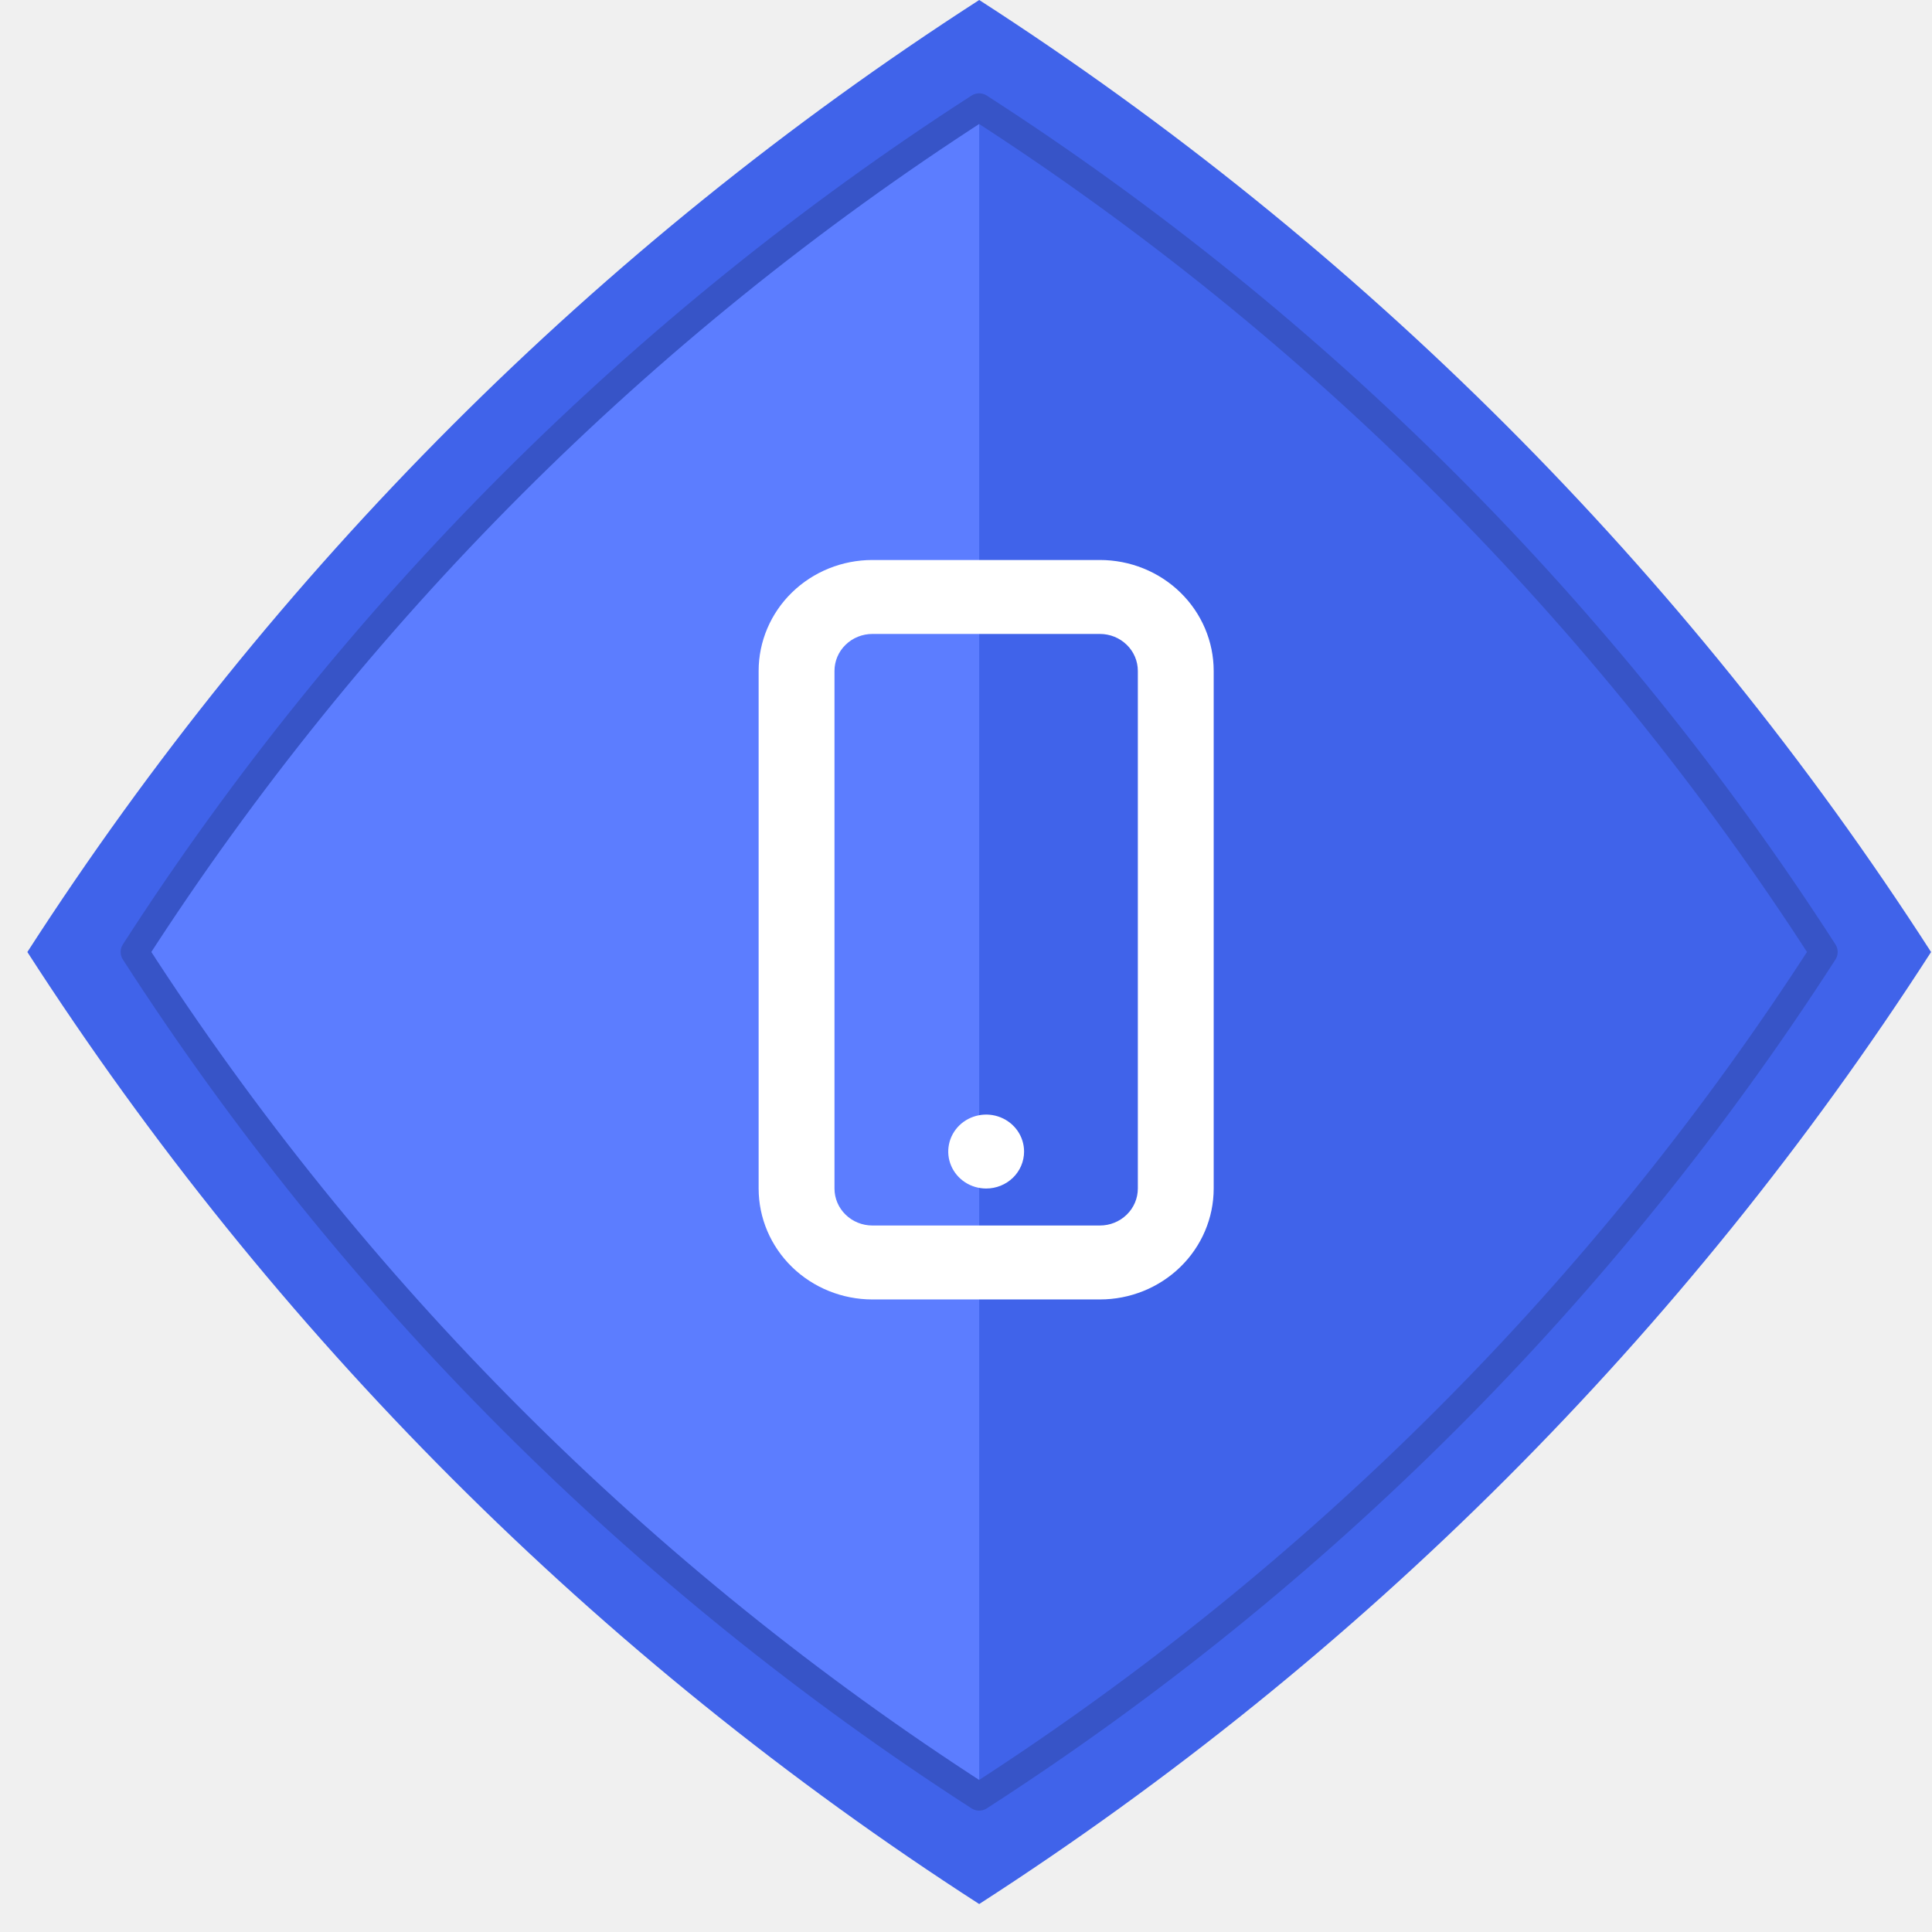
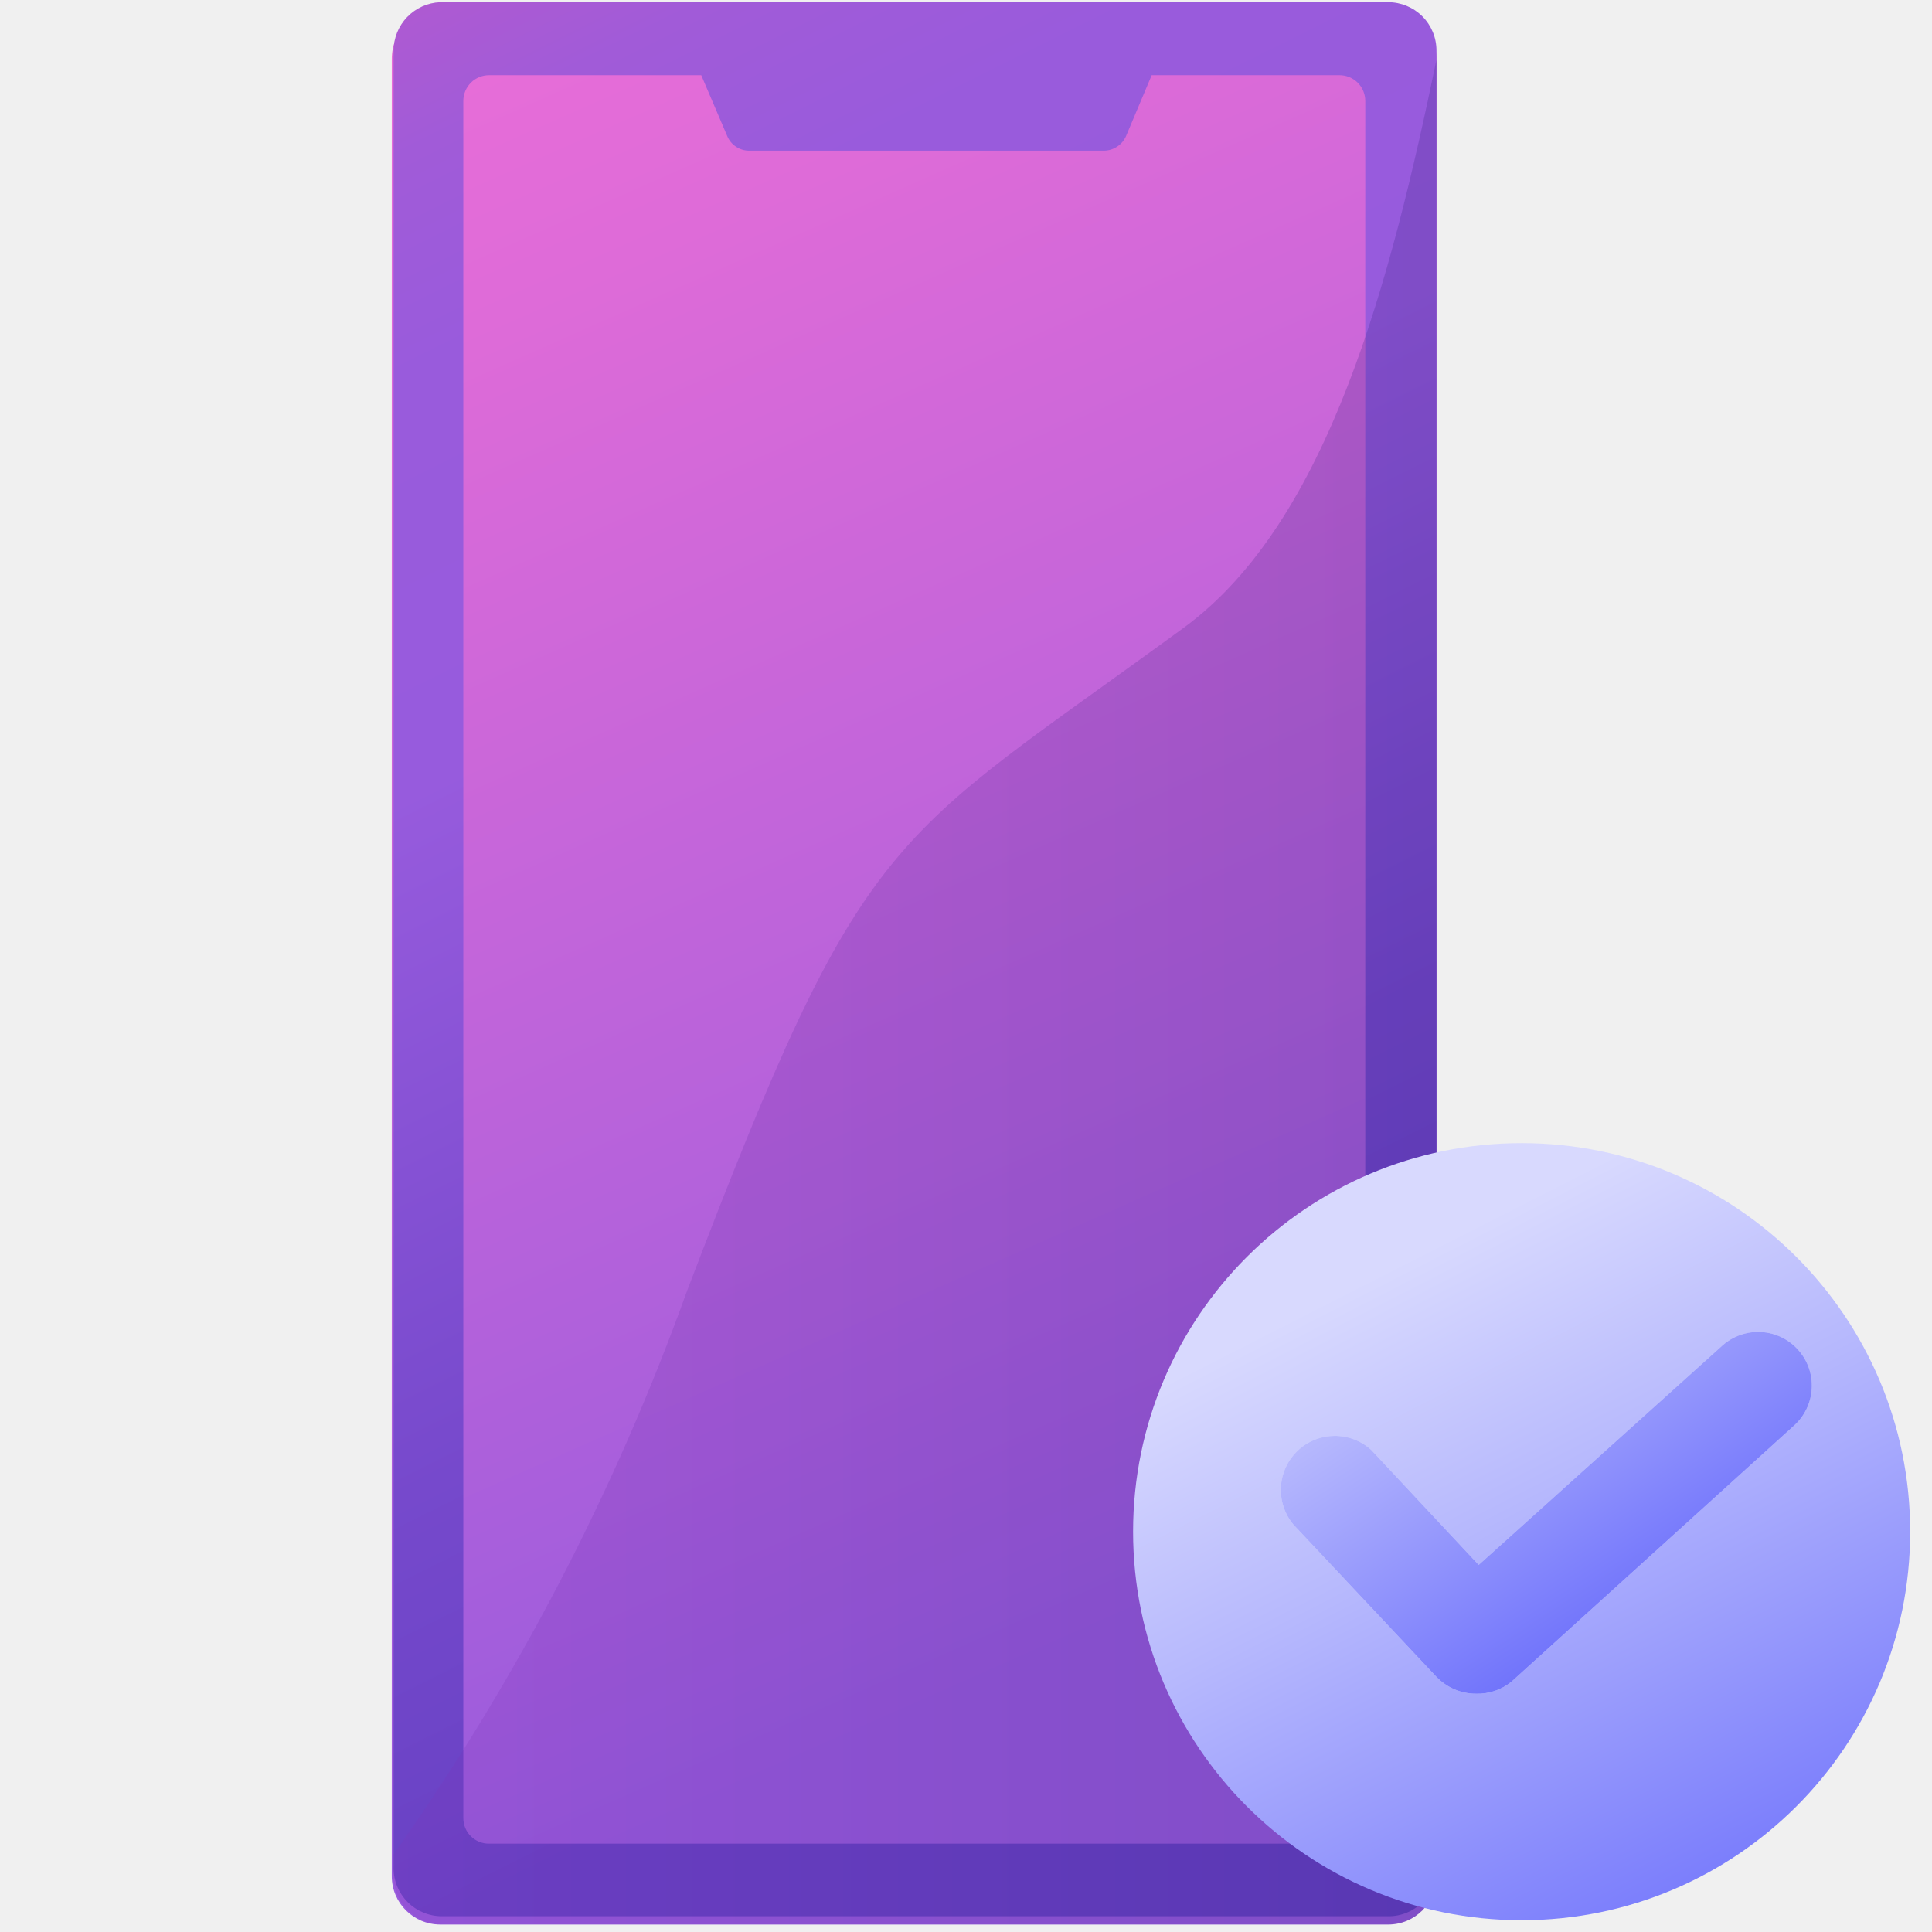
- <svg xmlns="http://www.w3.org/2000/svg" width="69" height="69" viewBox="0 0 69 69" fill="none">
-   <path fill-rule="evenodd" clip-rule="evenodd" d="M68.967 34.001C60.188 20.373 48.597 8.781 34.972 -4.57764e-05C21.347 8.781 9.757 20.373 0.977 34.001C9.756 47.628 21.347 59.22 34.971 68.001C48.596 59.221 60.188 47.628 68.967 34.001V34.001Z" fill="#4063EA" />
-   <path fill-rule="evenodd" clip-rule="evenodd" d="M34.972 3.835V64.167C22.883 56.377 12.6 46.092 4.811 34.001C12.6 21.911 22.883 11.626 34.972 3.835V3.835Z" fill="#5C7DFF" />
-   <path fill-rule="evenodd" clip-rule="evenodd" d="M65.131 33.999C57.342 21.909 47.059 11.623 34.97 3.833C22.882 11.624 12.598 21.909 4.809 33.999C12.598 46.09 22.882 56.375 34.97 64.165C47.058 56.375 57.342 46.09 65.131 33.999V33.999Z" stroke="#3754C7" stroke-linecap="round" stroke-linejoin="round" />
-   <g clip-path="url(#clip0)">
-     <path d="M31.157 20H39.283C40.36 20 41.394 20.417 42.156 21.16C42.918 21.903 43.346 22.911 43.346 23.961V42.447C43.346 43.498 42.918 44.505 42.156 45.248C41.394 45.991 40.36 46.409 39.283 46.409H31.157C30.08 46.409 29.046 45.991 28.284 45.248C27.522 44.505 27.094 43.498 27.094 42.447V23.961C27.094 22.911 27.522 21.903 28.284 21.16C29.046 20.417 30.08 20 31.157 20V20ZM31.157 22.641C30.798 22.641 30.453 22.78 30.2 23.028C29.945 23.275 29.803 23.611 29.803 23.961V42.447C29.803 42.797 29.945 43.133 30.2 43.381C30.453 43.629 30.798 43.768 31.157 43.768H39.283C39.642 43.768 39.986 43.629 40.24 43.381C40.495 43.133 40.637 42.797 40.637 42.447V23.961C40.637 23.611 40.495 23.275 40.24 23.028C39.986 22.78 39.642 22.641 39.283 22.641H31.157ZM35.22 42.447C34.952 42.447 34.69 42.37 34.468 42.225C34.245 42.08 34.071 41.873 33.969 41.632C33.866 41.391 33.84 41.125 33.892 40.869C33.944 40.613 34.073 40.378 34.262 40.193C34.452 40.008 34.693 39.883 34.956 39.832C35.218 39.781 35.491 39.807 35.738 39.907C35.986 40.007 36.197 40.176 36.346 40.393C36.495 40.61 36.574 40.866 36.574 41.127C36.574 41.477 36.432 41.813 36.178 42.06C35.924 42.308 35.579 42.447 35.22 42.447Z" fill="white" />
-   </g>
+ <svg xmlns="http://www.w3.org/2000/svg" width="54" height="54" viewBox="0 0 54 54" fill="none">
+   <path d="M38.8 0.291H12.3C11.555 0.291 10.95 0.895 10.95 1.641V52.441C10.95 53.187 11.555 53.791 12.3 53.791H38.8C39.546 53.791 40.15 53.187 40.15 52.441V1.641C40.15 0.895 39.546 0.291 38.8 0.291Z" fill="url(#paint0_linear_7058_122439)" />
+   <path d="M38.8 0.061H12.3C11.951 0.076 11.622 0.225 11.38 0.476C11.138 0.727 11.002 1.062 11 1.411V52.211C11 52.569 11.142 52.912 11.395 53.165C11.649 53.418 11.992 53.56 12.35 53.56H38.8C38.978 53.562 39.154 53.528 39.318 53.461C39.483 53.393 39.632 53.294 39.758 53.168C39.883 53.042 39.983 52.893 40.05 52.729C40.117 52.564 40.151 52.388 40.15 52.211V1.411C40.15 1.052 40.008 0.709 39.755 0.456C39.501 0.203 39.158 0.061 38.8 0.061ZM38.16 50.821C38.16 50.915 38.141 51.008 38.105 51.095C38.069 51.181 38.016 51.26 37.949 51.326C37.882 51.392 37.802 51.444 37.715 51.479C37.627 51.514 37.534 51.532 37.44 51.531H13.67C13.576 51.532 13.482 51.514 13.395 51.479C13.308 51.444 13.229 51.392 13.162 51.326C13.095 51.26 13.041 51.181 13.005 51.095C12.969 51.008 12.95 50.915 12.95 50.821V2.821C12.95 2.63 13.026 2.446 13.161 2.311C13.296 2.176 13.479 2.101 13.67 2.101H19.6L20.33 3.811C20.381 3.93 20.466 4.031 20.575 4.102C20.683 4.174 20.81 4.211 20.94 4.211H30.86C30.989 4.209 31.115 4.17 31.223 4.099C31.331 4.028 31.417 3.928 31.47 3.811L32.19 2.101H37.44C37.535 2.101 37.628 2.119 37.715 2.155C37.803 2.192 37.882 2.245 37.949 2.311C38.016 2.378 38.069 2.458 38.105 2.545C38.141 2.632 38.16 2.726 38.16 2.821V50.821Z" fill="url(#paint1_linear_7058_122439)" />
+   <path opacity="0.2" d="M40.15 52.44V1.67C38.88 7.79 37.15 14.58 33.08 17.55C24.78 23.62 24.19 23 19.2 36.09C17.189 41.682 14.431 46.977 11 51.83V52.44C11 52.798 11.142 53.141 11.395 53.395C11.649 53.648 11.992 53.79 12.35 53.79H38.8C38.978 53.791 39.154 53.757 39.318 53.69C39.483 53.623 39.632 53.523 39.758 53.398C39.883 53.272 39.983 53.123 40.05 52.958C40.117 52.794 40.151 52.618 40.15 52.44Z" fill="url(#paint2_linear_7058_122439)" />
+   <path d="M42.53 53.671C48.528 53.671 53.39 48.809 53.39 42.811C53.39 36.813 48.528 31.951 42.53 31.951C36.532 31.951 31.67 36.813 31.67 42.811C31.67 48.809 36.532 53.671 42.53 53.671Z" fill="url(#paint3_linear_7058_122439)" />
+   <path d="M41.25 47.34C41.045 47.34 40.842 47.298 40.653 47.217C40.464 47.136 40.293 47.018 40.15 46.87L36.15 42.61C35.905 42.316 35.781 41.94 35.803 41.557C35.825 41.175 35.991 40.816 36.268 40.551C36.545 40.287 36.912 40.138 37.295 40.134C37.678 40.13 38.048 40.272 38.33 40.53L41.33 43.74L48.14 37.61C48.437 37.345 48.828 37.208 49.225 37.231C49.623 37.253 49.995 37.433 50.26 37.73C50.526 38.027 50.662 38.417 50.639 38.815C50.617 39.212 50.437 39.585 50.14 39.85L42.25 47C41.969 47.231 41.614 47.352 41.25 47.34Z" fill="url(#paint4_linear_7058_122439)" />
+   <path d="M41.25 47.34C41.045 47.34 40.842 47.298 40.653 47.217C40.464 47.136 40.293 47.018 40.15 46.87L36.15 42.61C35.905 42.316 35.781 41.94 35.803 41.557C35.825 41.175 35.991 40.816 36.268 40.551C36.545 40.287 36.912 40.138 37.295 40.134C37.678 40.13 38.048 40.272 38.33 40.53L41.33 43.74L48.14 37.61C48.437 37.345 48.828 37.208 49.225 37.231C49.623 37.253 49.995 37.433 50.26 37.73C50.526 38.027 50.662 38.417 50.639 38.815C50.617 39.212 50.437 39.585 50.14 39.85L42.25 47C41.969 47.231 41.614 47.352 41.25 47.34Z" fill="url(#paint5_linear_7058_122439)" />
  <defs>
-     <clipPath id="clip0">
-       <rect width="16.251" height="26.409" fill="white" transform="translate(27.0943 20)" />
-     </clipPath>
+     <linearGradient id="paint0_linear_7058_122439" x1="38.75" y1="56.791" x2="11.43" y2="-4.809" gradientUnits="userSpaceOnUse">
+       <stop offset="0.2" stop-color="#975BDD" />
+       <stop offset="0.41" stop-color="#B161DB" />
+       <stop offset="0.8" stop-color="#DE6BD8" />
+       <stop offset="1" stop-color="#EF6FD7" />
+     </linearGradient>
+     <linearGradient id="paint1_linear_7058_122439" x1="39.97" y1="55.681" x2="8.69" y2="-6.949" gradientUnits="userSpaceOnUse">
+       <stop offset="0.2" stop-color="#6741C4" />
+       <stop offset="0.36" stop-color="#7649CC" />
+       <stop offset="0.61" stop-color="#975BDD" />
+       <stop offset="0.76" stop-color="#995BDC" />
+       <stop offset="0.84" stop-color="#A15BD8" />
+       <stop offset="0.89" stop-color="#AE5AD2" />
+       <stop offset="0.94" stop-color="#C15ACA" />
+       <stop offset="0.99" stop-color="#DB59BE" />
+     </linearGradient>
+     <linearGradient id="paint2_linear_7058_122439" x1="10.95" y1="27.73" x2="40.15" y2="27.73" gradientUnits="userSpaceOnUse">
+       <stop stop-color="#8134BC" />
+       <stop offset="1" stop-color="#21136E" />
+     </linearGradient>
+     <linearGradient id="paint3_linear_7058_122439" x1="49.4" y1="56.311" x2="36.62" y2="31.191" gradientUnits="userSpaceOnUse">
+       <stop stop-color="#6669FB" />
+       <stop offset="0.56" stop-color="#B6B8FD" />
+       <stop offset="0.83" stop-color="#D8D9FE" />
+     </linearGradient>
+     <linearGradient id="paint4_linear_7058_122439" x1="730.511" y1="499.56" x2="649.695" y2="317.975" gradientUnits="userSpaceOnUse">
+       <stop stop-color="#6669FB" />
+       <stop offset="0.56" stop-color="#B6B8FD" />
+       <stop offset="0.83" stop-color="#D8D9FE" />
+     </linearGradient>
+     <linearGradient id="paint5_linear_7058_122439" x1="46.825" y1="45.715" x2="36.965" y2="30.724" gradientUnits="userSpaceOnUse">
+       <stop stop-color="#6669FB" />
+       <stop offset="0.562" stop-color="#B6B8FD" />
+       <stop offset="0.835" stop-color="#D8D9FE" />
+     </linearGradient>
  </defs>
</svg>
